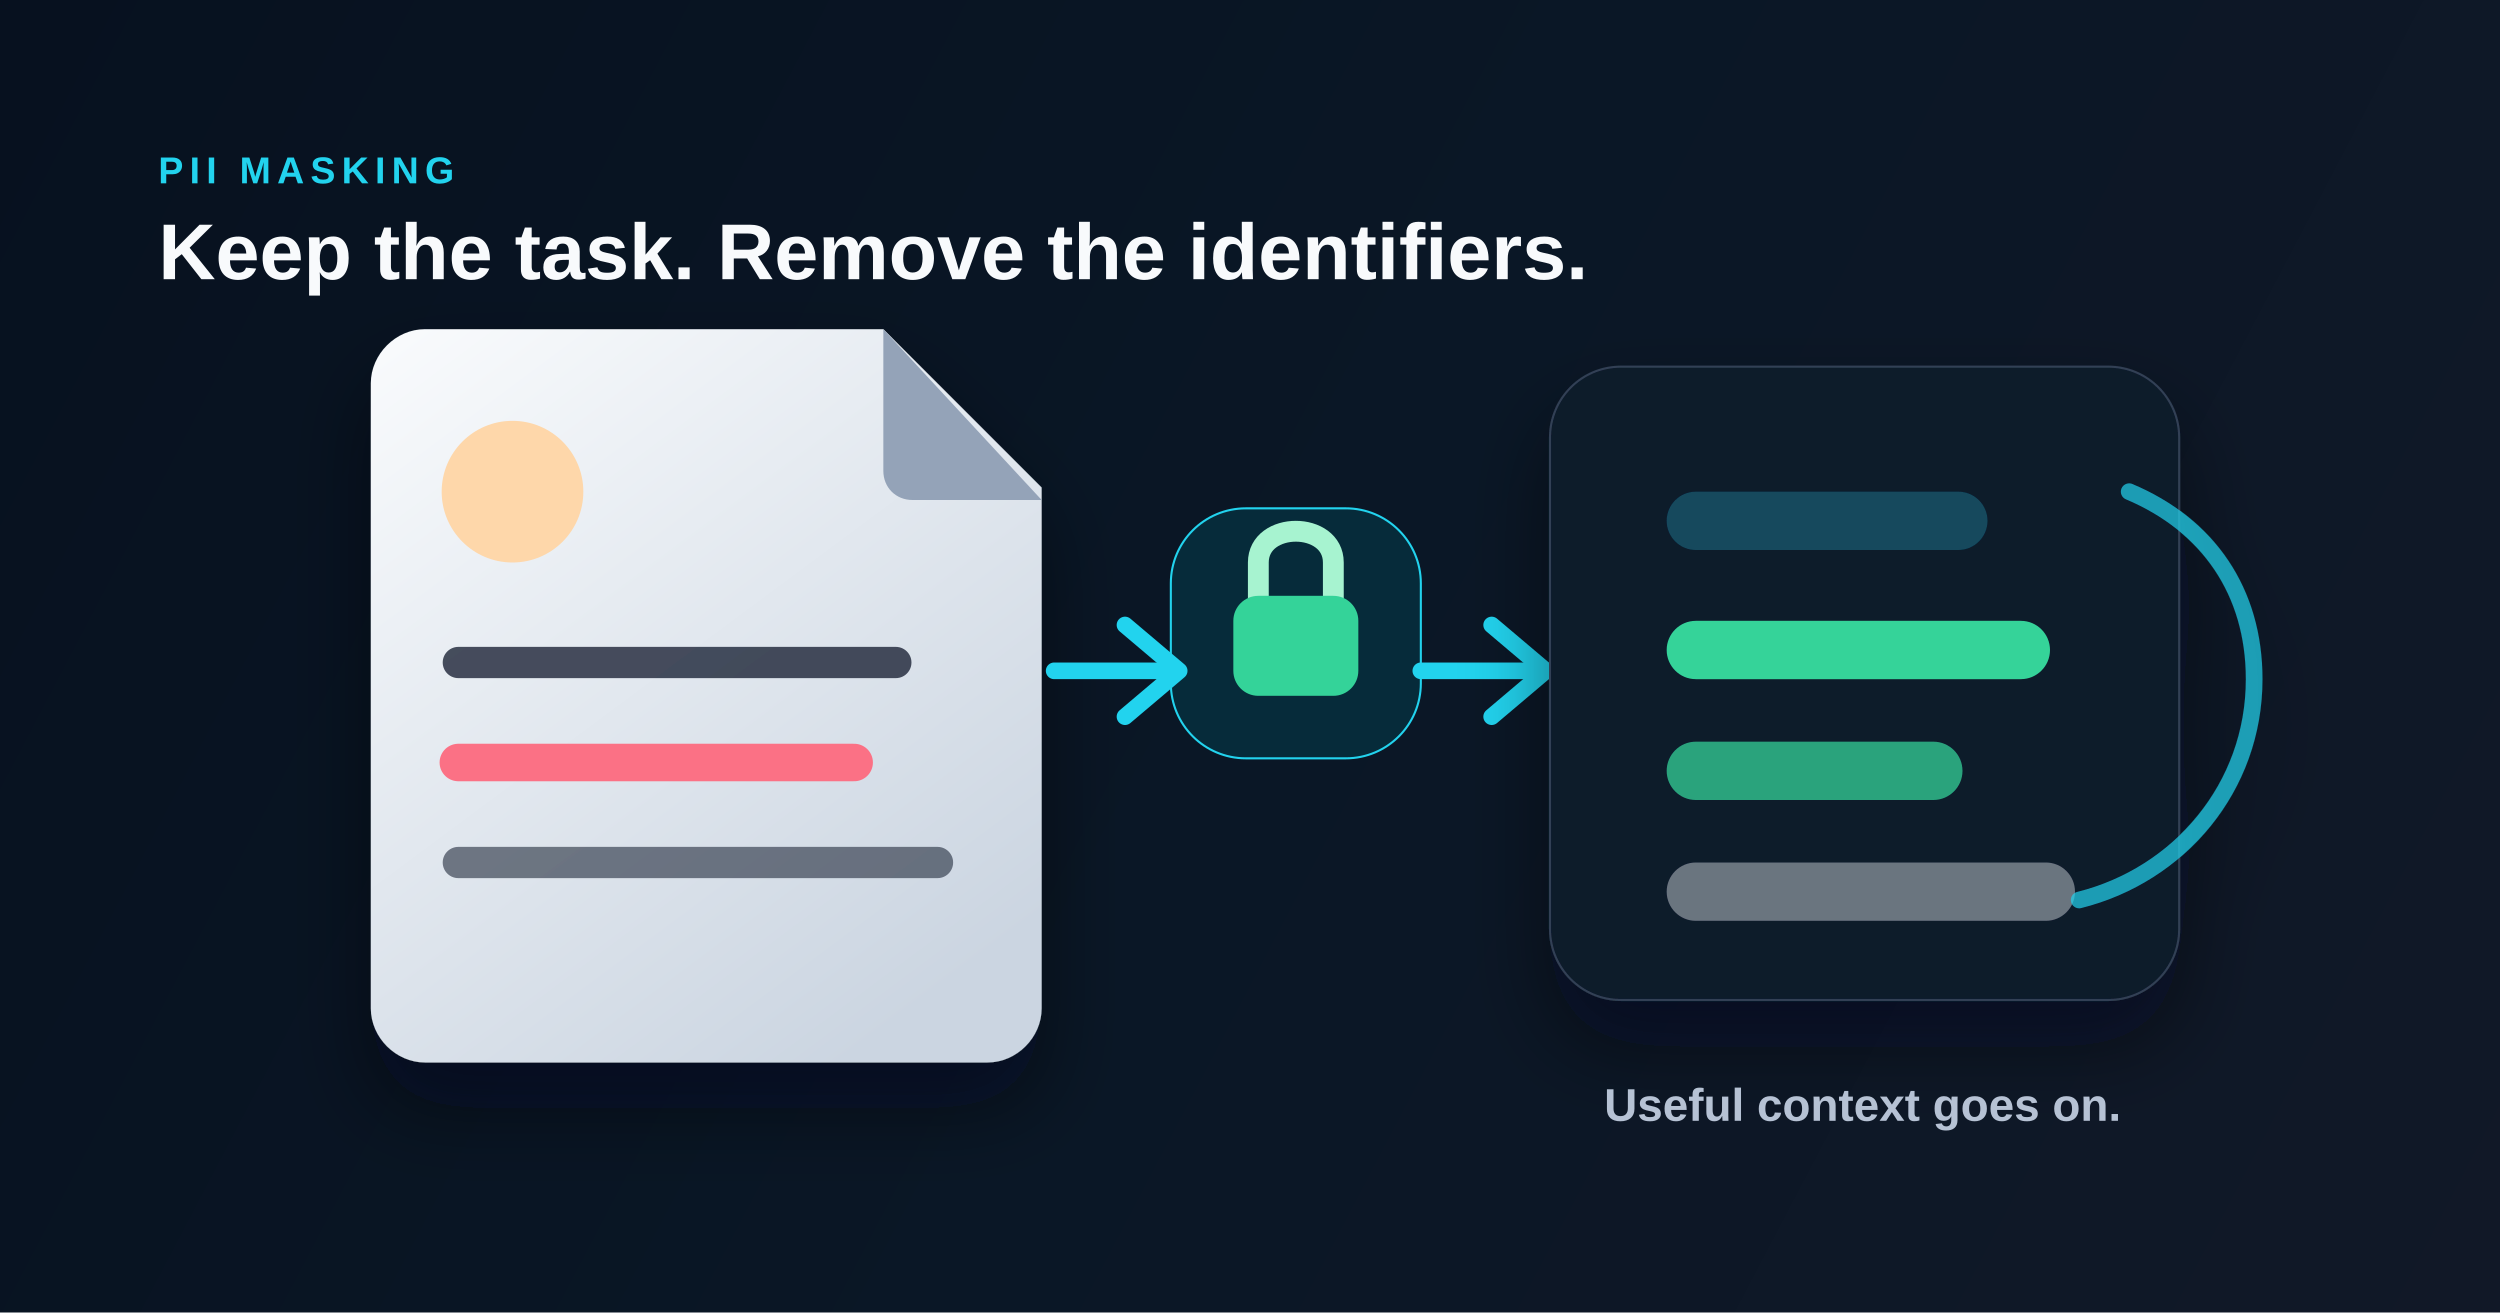
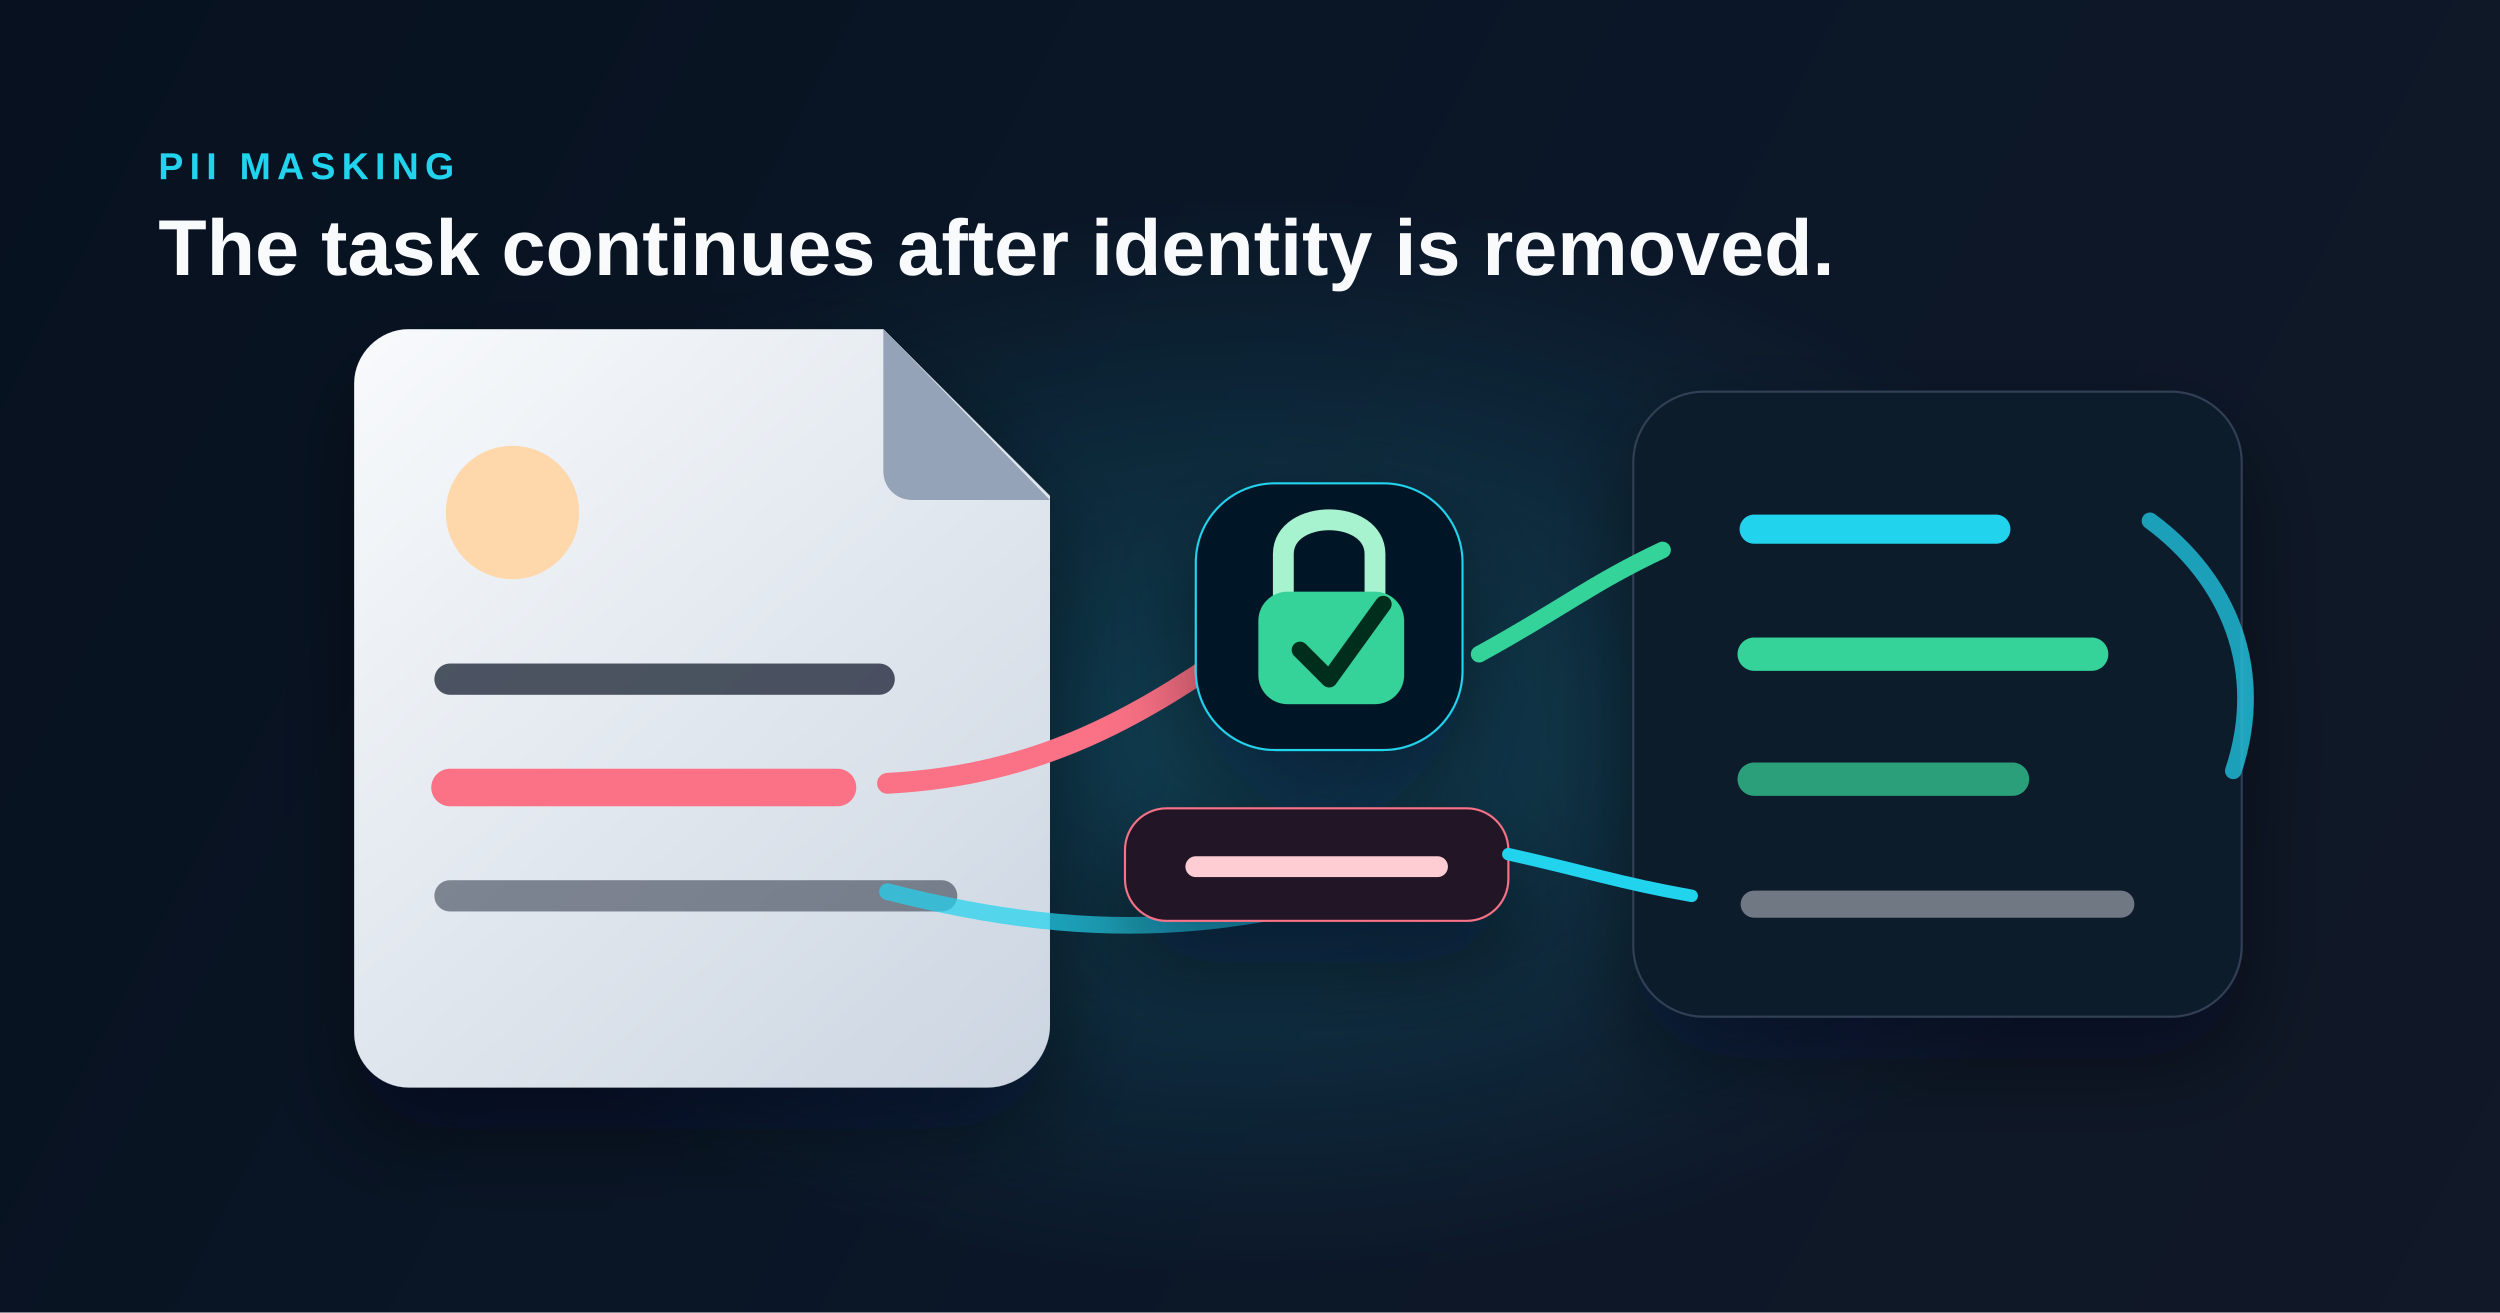
<svg xmlns="http://www.w3.org/2000/svg" width="1200" height="630" viewBox="0 0 1200 630" fill="none" role="img" aria-labelledby="title desc">
  <defs>
    <linearGradient id="bg" x1="0" y1="0" x2="1200" y2="630" gradientUnits="userSpaceOnUse">
      <stop stop-color="#07111f" />
-       <stop offset=".52" stop-color="#0a1726" />
+       <stop offset=".54" stop-color="#0b1728" />
      <stop offset="1" stop-color="#111827" />
    </linearGradient>
-     <linearGradient id="doc" x1="186" y1="168" x2="428" y2="494" gradientUnits="userSpaceOnUse">
+     <linearGradient id="paper" x1="172" y1="158" x2="498" y2="528" gradientUnits="userSpaceOnUse">
      <stop stop-color="#f8fafc" />
      <stop offset="1" stop-color="#cbd5e1" />
    </linearGradient>
-     <filter id="shadow" x="-20%" y="-20%" width="140%" height="140%">
-       <feDropShadow dx="0" dy="22" stdDeviation="20" flood-color="#020617" flood-opacity=".46" />
+     <radialGradient id="stage" cx="0" cy="0" r="1" gradientUnits="userSpaceOnUse" gradientTransform="translate(604 354) scale(430 260)">
+       <stop stop-color="#22d3ee" stop-opacity=".22" />
+       <stop offset="1" stop-color="#22d3ee" stop-opacity="0" />
+     </radialGradient>
+     <filter id="shadow" x="-20%" y="-25%" width="140%" height="150%">
+       <feDropShadow dx="0" dy="20" stdDeviation="22" flood-color="#020617" flood-opacity=".46" />
    </filter>
  </defs>
  <rect width="1200" height="630" fill="url(#bg)" />
+   <rect width="1200" height="630" fill="url(#stage)" />
  <g font-family="Arial, sans-serif">
-     <text x="76" y="88" fill="#22d3ee" font-size="18" font-weight="700" letter-spacing="3">PII MASKING</text>
-     <text x="76" y="134" fill="#f8fafc" font-size="38" font-weight="800">Keep the task. Remove the identifiers.</text>
+     <text x="76" y="86" fill="#22d3ee" font-size="18" font-weight="700" letter-spacing="3">PII MASKING</text>
+     <text x="76" y="132" fill="#f8fafc" font-size="38" font-weight="800">The task continues after identity is removed.</text>
  </g>
  <g filter="url(#shadow)">
-     <path d="M178 184C178 170 190 158 204 158H424L500 234V484C500 498 488 510 474 510H204C190 510 178 498 178 484V184Z" fill="url(#doc)" />
-     <path d="M424 158V226C424 234 430 240 438 240H500" fill="#94a3b8" />
-     <circle cx="246" cy="236" r="34" fill="#fed7aa" />
-     <path d="M220 318H430" stroke="#0f172a" stroke-width="15" stroke-linecap="round" opacity=".75" />
-     <path d="M220 366H410" stroke="#fb7185" stroke-width="18" stroke-linecap="round" />
-     <path d="M220 414H450" stroke="#0f172a" stroke-width="15" stroke-linecap="round" opacity=".55" />
+     <path d="M170 184C170 170 182 158 196 158H424L504 238V492C504 508 490 522 474 522H196C182 522 170 510 170 496V184Z" fill="url(#paper)" />
+     <path d="M424 158V226C424 234 430 240 438 240H504" fill="#94a3b8" />
+     <circle cx="246" cy="246" r="32" fill="#fed7aa" />
+     <path d="M216 326H422" stroke="#0f172a" stroke-width="15" stroke-linecap="round" opacity=".72" />
+     <path d="M216 378H402" stroke="#fb7185" stroke-width="18" stroke-linecap="round" />
+     <path d="M216 430H452" stroke="#0f172a" stroke-width="15" stroke-linecap="round" opacity=".48" />
  </g>
-   <g>
-     <rect x="562" y="244" width="120" height="120" rx="36" fill="#062b3a" stroke="#22d3ee" />
-     <path d="M604 288V270C604 250 640 250 640 270V288" stroke="#a7f3d0" stroke-width="10" stroke-linecap="round" />
-     <rect x="592" y="286" width="60" height="48" rx="12" fill="#34d399" />
-     <path d="M506 322H562" stroke="#22d3ee" stroke-width="8" stroke-linecap="round" />
-     <path d="M540 300L566 322L540 344" stroke="#22d3ee" stroke-width="8" stroke-linecap="round" stroke-linejoin="round" />
-     <path d="M682 322H738" stroke="#22d3ee" stroke-width="8" stroke-linecap="round" />
-     <path d="M716 300L742 322L716 344" stroke="#22d3ee" stroke-width="8" stroke-linecap="round" stroke-linejoin="round" />
+   <path d="M426 376C500 372 548 344 604 304" stroke="#fb7185" stroke-width="10" stroke-linecap="round" />
+   <path d="M426 428C528 454 606 450 714 406" stroke="#22d3ee" stroke-width="8" stroke-linecap="round" opacity=".72" />
+   <g filter="url(#shadow)">
+     <rect x="574" y="232" width="128" height="128" rx="38" fill="#061525" stroke="#22d3ee" />
+     <path d="M616 286V266C616 244 660 244 660 266V286" stroke="#a7f3d0" stroke-width="10" stroke-linecap="round" />
+     <rect x="604" y="284" width="70" height="54" rx="14" fill="#34d399" />
+     <path d="M624 312L638 326L664 290" stroke="#052e1a" stroke-width="8" stroke-linecap="round" stroke-linejoin="round" />
+     <rect x="540" y="388" width="184" height="54" rx="20" fill="#211827" stroke="#fb7185" />
+     <path d="M574 416H690" stroke="#fecdd3" stroke-width="10" stroke-linecap="round" />
  </g>
  <g filter="url(#shadow)">
-     <rect x="744" y="176" width="302" height="304" rx="34" fill="#0d1a2c" stroke="#334155" />
-     <rect x="800" y="236" width="154" height="28" rx="14" fill="#22d3ee" opacity=".25" />
-     <rect x="800" y="298" width="184" height="28" rx="14" fill="#34d399" />
-     <rect x="800" y="356" width="142" height="28" rx="14" fill="#34d399" opacity=".74" />
-     <rect x="800" y="414" width="196" height="28" rx="14" fill="#f8fafc" opacity=".4" />
-     <path d="M1022 236C1060 252 1082 284 1082 326C1082 378 1046 420 998 432" stroke="#22d3ee" stroke-width="8" stroke-linecap="round" opacity=".7" />
+     <rect x="784" y="188" width="292" height="300" rx="34" fill="#0d1a2c" stroke="#334155" />
+     <path d="M842 254H958" stroke="#22d3ee" stroke-width="14" stroke-linecap="round" />
+     <path d="M842 314H1004" stroke="#34d399" stroke-width="16" stroke-linecap="round" />
+     <path d="M842 374H966" stroke="#34d399" stroke-width="16" stroke-linecap="round" opacity=".72" />
+     <path d="M842 434H1018" stroke="#f8fafc" stroke-width="13" stroke-linecap="round" opacity=".42" />
+     <path d="M1032 250C1070 278 1088 322 1072 370" stroke="#22d3ee" stroke-width="8" stroke-linecap="round" opacity=".72" />
  </g>
-   <text x="770" y="538" fill="#b6c2d4" font-family="Arial, sans-serif" font-size="22" font-weight="700">Useful context goes on.</text>
+   <path d="M710 314C750 292 764 280 798 264" stroke="#34d399" stroke-width="8" stroke-linecap="round" />
+   <path d="M724 410C760 418 778 424 812 430" stroke="#22d3ee" stroke-width="6" stroke-linecap="round" />
</svg>
